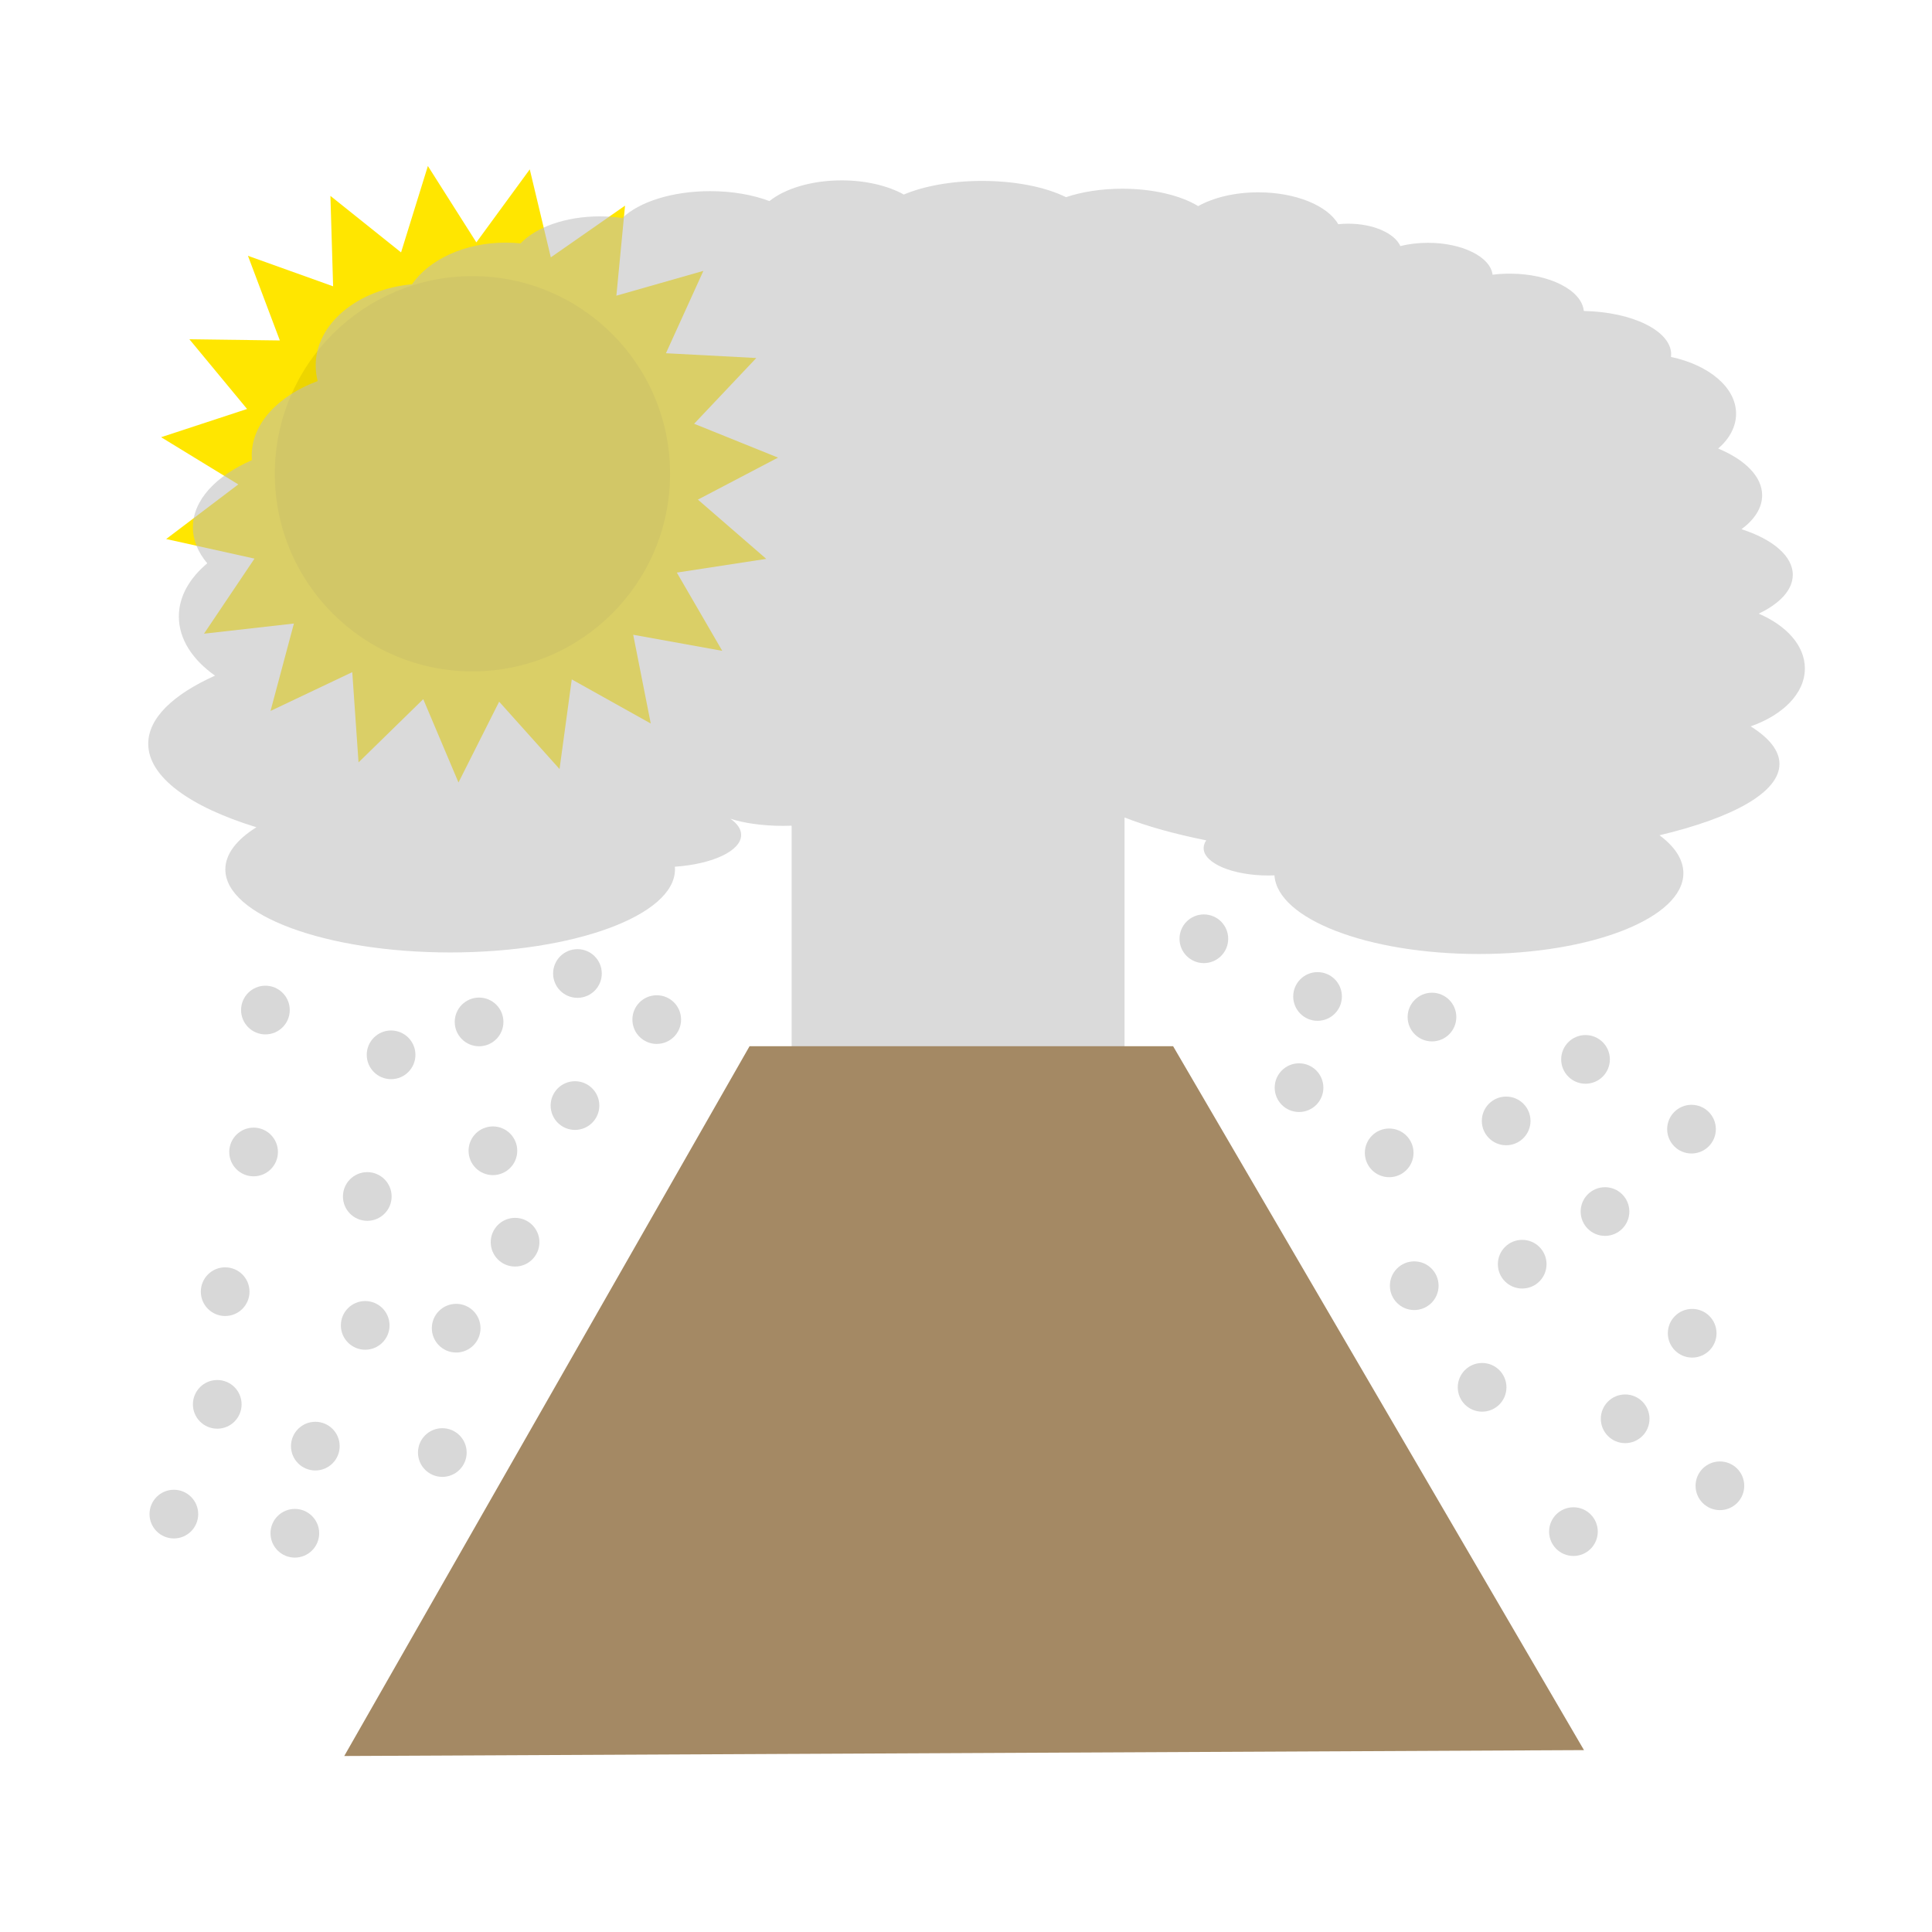
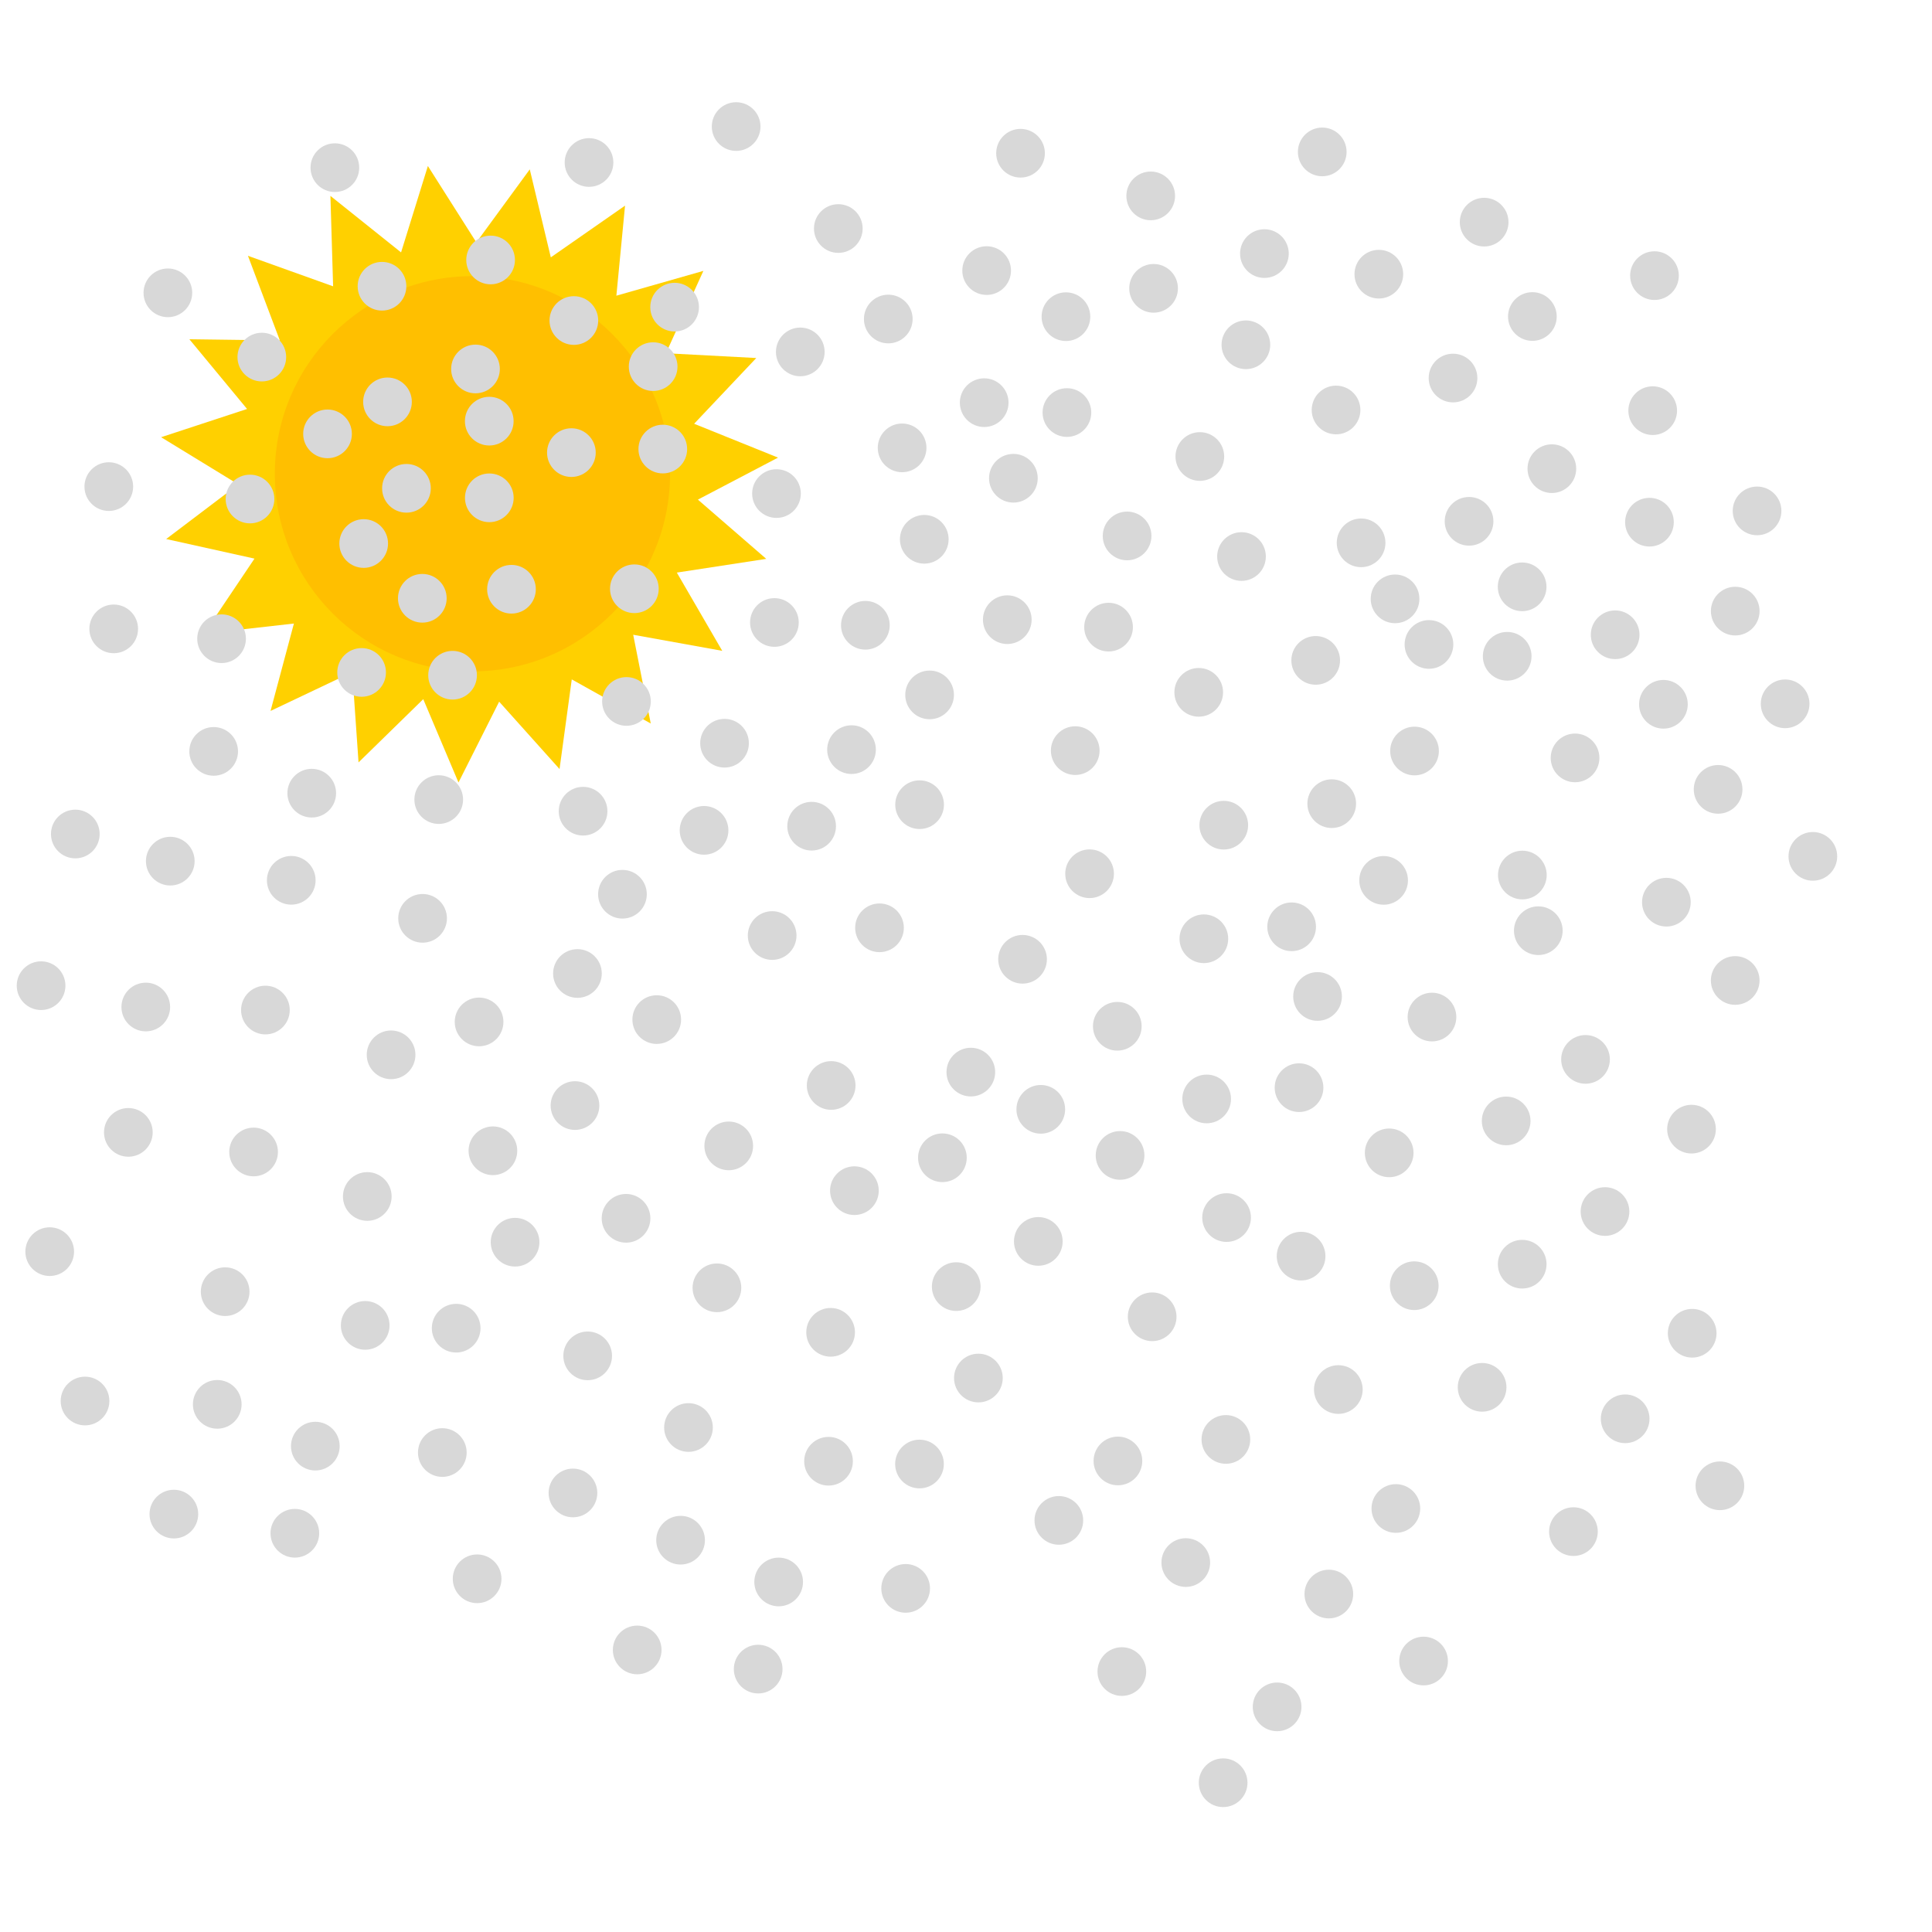
<svg xmlns="http://www.w3.org/2000/svg" xmlns:ns1="https://boxy-svg.com" viewBox="0 0 500 500">
-   <g transform="matrix(0.523699, 0, 0, 0.523699, -4.378795, 6.422148)" style="">
-     <path d="M 318.027 285.809 L 336.793 326.389 L 367.719 294.101 L 372.292 338.576 L 412.025 318.079 L 401.91 361.628 L 446.146 355.144 L 422.438 393.049 L 466.383 401.279 L 431.652 429.433 L 470.543 451.486 L 428.552 466.837 L 458.176 500.323 L 413.476 501.208 L 430.621 542.498 L 388.056 528.821 L 390.866 573.442 L 355.047 546.684 L 343.216 589.8 L 318.027 552.862 L 292.838 589.8 L 281.007 546.684 L 245.188 573.442 L 247.998 528.821 L 205.433 542.498 L 222.578 501.208 L 177.878 500.323 L 207.502 466.837 L 165.511 451.486 L 204.402 429.433 L 169.671 401.279 L 213.616 393.049 L 189.908 355.144 L 234.144 361.628 L 224.029 318.079 L 263.762 338.576 L 268.335 294.101 L 299.261 326.389 Z" style="fill: rgb(255, 230, 0);" transform="matrix(-0.809017, 0.587785, -0.587785, -0.809017, 755.2312, 389.5718)" ns1:shape="star 318.027 438.848 153.039 153.039 0.745 19 1@984eca1f" />
-     <circle style="fill: rgb(237, 213, 0);" cx="241.833" cy="221.856" r="97.661" />
+   <g>
+     <path d="M 318.027 358.702 L 327.855 379.954 L 344.05 363.045 L 346.445 386.336 L 367.254 375.602 L 361.956 398.408 L 385.123 395.012 L 372.707 414.863 L 395.721 419.173 L 377.532 433.917 L 397.899 445.466 L 375.909 453.506 L 391.423 471.042 L 368.013 471.506 L 376.992 493.129 L 354.701 485.967 L 356.172 509.334 L 337.414 495.322 L 331.219 517.901 L 318.027 498.557 L 304.835 517.901 L 298.64 495.322 L 279.882 509.334 L 281.353 485.967 L 259.062 493.129 L 268.041 471.506 L 244.631 471.042 L 260.145 453.506 L 238.155 445.466 L 258.522 433.917 L 240.333 419.173 L 263.347 414.863 L 250.931 395.012 L 274.098 398.408 L 268.8 375.602 L 289.609 386.336 L 292.004 363.045 L 308.199 379.954 Z" style="fill: rgb(255, 208, 0);" transform="matrix(-0.809017, 0.587785, -0.587785, -0.809017, 636.5433, 290.5086)" ns1:shape="star 318.027 438.848 80.146 80.146 0.745 19 1@e4bc908a" />
+     <circle style="fill: rgb(255, 191, 0);" cx="122.269" cy="122.608" r="51.145" />
  </g>
  <circle style="fill: rgb(216, 216, 216);" cx="68.688" cy="261.4" r="6.3" />
  <circle style="fill: rgb(216, 216, 216);" cx="101.212" cy="272.988" r="6.3" />
  <circle style="fill: rgb(216, 216, 216);" cx="65.63" cy="298.13" r="6.3" />
  <circle style="fill: rgb(216, 216, 216);" cx="95.052" cy="309.648" r="6.3" />
  <circle style="fill: rgb(216, 216, 216);" cx="58.271" cy="334.283" r="6.3" />
  <circle style="fill: rgb(216, 216, 216);" cx="94.514" cy="343.009" r="6.3" />
  <circle style="fill: rgb(216, 216, 216);" cx="56.225" cy="363.446" r="6.3" />
  <circle style="fill: rgb(216, 216, 216);" cx="81.608" cy="374.257" r="6.3" />
  <circle style="fill: rgb(216, 216, 216);" cx="44.997" cy="391.848" r="6.3" />
  <circle style="fill: rgb(216, 216, 216);" cx="76.305" cy="396.807" r="6.3" />
  <circle style="fill: rgb(216, 216, 216);" cx="114.472" cy="375.917" r="6.3" />
  <circle style="fill: rgb(216, 216, 216);" cx="118.056" cy="343.732" r="6.3" />
  <circle style="fill: rgb(216, 216, 216);" cx="133.299" cy="321.481" r="6.3" />
  <circle style="fill: rgb(216, 216, 216);" cx="127.563" cy="297.819" r="6.3" />
  <circle style="fill: rgb(216, 216, 216);" cx="148.805" cy="286.12" r="6.3" />
  <circle style="fill: rgb(216, 216, 216);" cx="123.985" cy="264.473" r="6.3" />
  <circle style="fill: rgb(216, 216, 216);" cx="169.963" cy="263.868" r="6.3" />
  <circle style="fill: rgb(216, 216, 216);" cx="149.443" cy="251.939" r="6.3" />
  <circle style="fill: rgb(216, 216, 216);" cx="311.556" cy="242.952" r="6.3" />
  <circle style="fill: rgb(216, 216, 216);" cx="340.982" cy="257.885" r="6.3" />
  <circle style="fill: rgb(216, 216, 216);" cx="370.594" cy="263.214" r="6.3" />
  <circle style="fill: rgb(216, 216, 216);" cx="410.332" cy="274.17" r="6.3" />
  <circle style="fill: rgb(216, 216, 216);" cx="437.761" cy="292.223" r="6.3" />
  <circle style="fill: rgb(216, 216, 216);" cx="415.373" cy="313.546" r="6.3" />
  <circle style="fill: rgb(216, 216, 216);" cx="389.794" cy="290.092" r="6.3" />
  <circle style="fill: rgb(216, 216, 216);" cx="359.521" cy="298.359" r="6.3" />
  <circle style="fill: rgb(216, 216, 216);" cx="336.189" cy="281.486" r="6.3" />
  <circle style="fill: rgb(216, 216, 216);" cx="366.004" cy="332.74" r="6.3" />
  <circle style="fill: rgb(216, 216, 216);" cx="383.568" cy="359.038" r="6.3" />
  <circle style="fill: rgb(216, 216, 216);" cx="420.59" cy="367.184" r="6.3" />
  <circle style="fill: rgb(216, 216, 216);" cx="393.944" cy="327.172" r="6.3" />
  <circle style="fill: rgb(216, 216, 216);" cx="437.935" cy="345.044" r="6.3" />
  <circle style="fill: rgb(216, 216, 216);" cx="445.11" cy="384.521" r="6.3" />
  <circle style="fill: rgb(216, 216, 216);" cx="407.203" cy="396.381" r="6.3" />
-   <path d="M 46.286 159.55 C 46.286 154.412 49.013 149.659 53.642 145.787 C 51.253 142.953 49.92 139.794 49.92 136.465 C 49.92 129.421 55.887 123.144 65.193 119.079 C 65.16 118.681 65.144 118.28 65.144 117.876 C 65.144 109.614 72.022 102.411 82.212 98.614 C 81.876 97.312 81.7 95.967 81.7 94.592 C 81.7 83.783 92.573 74.865 106.621 73.569 C 111.054 67.179 120.252 62.788 130.879 62.788 C 132.187 62.788 133.473 62.854 134.731 62.983 C 138.678 58.823 146.361 56 155.194 56 C 157.218 56 159.182 56.148 161.054 56.427 C 165.329 52.292 173.908 49.469 183.795 49.469 C 189.545 49.469 194.852 50.424 199.128 52.036 C 203.18 48.803 210.031 46.679 217.799 46.679 C 224.114 46.679 229.823 48.083 233.915 50.345 C 239.028 48.173 246.207 46.822 254.155 46.822 C 262.909 46.822 270.728 48.461 275.885 51.03 C 279.956 49.652 284.993 48.838 290.445 48.838 C 298.481 48.838 305.614 50.607 310.087 53.341 C 314.021 51.14 319.539 49.772 325.649 49.772 C 335.384 49.772 343.617 53.246 346.333 58.025 C 347.176 57.937 348.045 57.891 348.934 57.891 C 355.439 57.891 360.901 60.355 362.411 63.681 C 364.58 63.141 367.004 62.839 369.562 62.839 C 378.453 62.839 385.726 66.488 386.274 71.098 C 387.707 70.916 389.203 70.82 390.741 70.82 C 400.99 70.82 409.361 75.098 409.892 80.482 C 422.456 80.714 432.493 85.646 432.493 91.696 C 432.493 91.925 432.479 92.152 432.45 92.378 C 442.247 94.458 449.295 100.25 449.295 107.07 C 449.295 110.431 447.583 113.543 444.674 116.083 C 451.625 118.985 456.042 123.333 456.042 128.193 C 456.042 131.435 454.077 134.449 450.705 136.958 C 458.72 139.546 463.97 143.866 463.97 148.758 C 463.97 152.675 460.605 156.225 455.15 158.813 C 462.366 161.909 467.099 167.106 467.099 172.994 C 467.099 179.431 461.443 185.041 453.07 187.985 C 457.867 190.97 460.523 194.257 460.523 197.71 C 460.523 205.048 448.527 211.639 429.479 216.166 C 433.422 219.092 435.657 222.433 435.657 225.98 C 435.657 237.53 411.962 246.893 382.732 246.893 C 353.981 246.893 330.586 237.835 329.826 226.547 C 329.311 226.567 328.789 226.577 328.262 226.577 C 319.004 226.577 311.499 223.401 311.499 219.484 C 311.499 218.789 311.736 218.116 312.177 217.481 C 303.963 215.836 296.808 213.835 291.032 211.565 L 291.032 274.007 L 204.872 274.007 L 204.872 213.689 C 204.136 213.717 203.389 213.732 202.631 213.732 C 197.38 213.732 192.601 213.034 189.023 211.892 C 190.794 213.123 191.809 214.554 191.809 216.081 C 191.809 220.209 184.393 223.637 174.653 224.306 C 174.673 224.536 174.683 224.768 174.683 225 C 174.683 236.87 148.634 246.493 116.501 246.493 C 84.368 246.493 58.319 236.87 58.319 225 C 58.319 221.018 61.25 217.29 66.358 214.092 C 49.197 208.824 38.365 201.097 38.365 192.487 C 38.365 185.842 44.817 179.723 55.65 174.855 C 49.812 170.737 46.286 165.392 46.286 159.55 Z" style="fill: rgba(187, 187, 187, 0.55);" />
-   <path d="M 409.932 452.927 L 89.09 454.453 L 193.982 270.763 L 303.602 270.763 Z" style="fill: rgb(164, 137, 100);" />
+   <circle style="fill: rgb(216, 216, 216);" cx="67.759" cy="92.415" r="6.3" />
+   <circle style="fill: rgb(216, 216, 216);" cx="100.283" cy="104.003" r="6.3" />
+   <circle style="fill: rgb(216, 216, 216);" cx="64.701" cy="129.145" r="6.3" />
+   <circle style="fill: rgb(216, 216, 216);" cx="94.123" cy="140.663" r="6.3" />
+   <circle style="fill: rgb(216, 216, 216);" cx="57.342" cy="165.298" r="6.3" />
+   <circle style="fill: rgb(216, 216, 216);" cx="93.585" cy="174.024" r="6.3" />
+   <circle style="fill: rgb(216, 216, 216);" cx="55.296" cy="194.461" r="6.3" />
+   <circle style="fill: rgb(216, 216, 216);" cx="80.679" cy="205.272" r="6.3" />
+   <circle style="fill: rgb(216, 216, 216);" cx="44.068" cy="222.863" r="6.3" />
+   <circle style="fill: rgb(216, 216, 216);" cx="75.376" cy="227.822" r="6.3" />
+   <circle style="fill: rgb(216, 216, 216);" cx="113.543" cy="206.932" r="6.3" />
+   <circle style="fill: rgb(216, 216, 216);" cx="117.127" cy="174.747" r="6.3" />
+   <circle style="fill: rgb(216, 216, 216);" cx="132.37" cy="152.496" r="6.3" />
+   <circle style="fill: rgb(216, 216, 216);" cx="126.634" cy="128.834" r="6.3" />
+   <circle style="fill: rgb(216, 216, 216);" cx="147.876" cy="117.135" r="6.3" />
+   <circle style="fill: rgb(216, 216, 216);" cx="123.056" cy="95.488" r="6.3" />
+   <circle style="fill: rgb(216, 216, 216);" cx="169.034" cy="94.883" r="6.3" />
+   <circle style="fill: rgb(216, 216, 216);" cx="148.514" cy="82.954" r="6.3" />
+   <circle style="fill: rgb(216, 216, 216);" cx="174.59" cy="79.488" r="6.3" />
+   <circle style="fill: rgb(216, 216, 216);" cx="207.114" cy="91.076" r="6.3" />
+   <circle style="fill: rgb(216, 216, 216);" cx="171.532" cy="116.218" r="6.3" />
+   <circle style="fill: rgb(216, 216, 216);" cx="200.954" cy="127.736" r="6.3" />
+   <circle style="fill: rgb(216, 216, 216);" cx="164.173" cy="152.371" r="6.3" />
+   <circle style="fill: rgb(216, 216, 216);" cx="200.416" cy="161.097" r="6.3" />
+   <circle style="fill: rgb(216, 216, 216);" cx="162.127" cy="181.534" r="6.3" />
+   <circle style="fill: rgb(216, 216, 216);" cx="187.51" cy="192.345" r="6.3" />
+   <circle style="fill: rgb(216, 216, 216);" cx="150.899" cy="209.936" r="6.3" />
+   <circle style="fill: rgb(216, 216, 216);" cx="182.207" cy="214.895" r="6.3" />
+   <circle style="fill: rgb(216, 216, 216);" cx="220.374" cy="194.005" r="6.3" />
+   <circle style="fill: rgb(216, 216, 216);" cx="223.958" cy="161.82" r="6.3" />
+   <circle style="fill: rgb(216, 216, 216);" cx="239.201" cy="139.569" r="6.3" />
+   <circle style="fill: rgb(216, 216, 216);" cx="233.465" cy="115.907" r="6.3" />
+   <circle style="fill: rgb(216, 216, 216);" cx="254.707" cy="104.208" r="6.3" />
+   <circle style="fill: rgb(216, 216, 216);" cx="229.887" cy="82.561" r="6.3" />
+   <circle style="fill: rgb(216, 216, 216);" cx="275.865" cy="81.956" r="6.3" />
+   <circle style="fill: rgb(216, 216, 216);" cx="255.345" cy="70.027" r="6.3" />
+   <circle style="fill: rgb(216, 216, 216);" cx="188.597" cy="296.555" r="6.3" />
+   <circle style="fill: rgb(216, 216, 216);" cx="221.121" cy="308.143" r="6.3" />
+   <circle style="fill: rgb(216, 216, 216);" cx="185.539" cy="333.285" r="6.3" />
+   <circle style="fill: rgb(216, 216, 216);" cx="214.961" cy="344.803" r="6.3" />
+   <circle style="fill: rgb(216, 216, 216);" cx="178.18" cy="369.438" r="6.3" />
+   <circle style="fill: rgb(216, 216, 216);" cx="214.423" cy="378.164" r="6.3" />
+   <circle style="fill: rgb(216, 216, 216);" cx="176.134" cy="398.601" r="6.3" />
+   <circle style="fill: rgb(216, 216, 216);" cx="201.517" cy="409.412" r="6.3" />
+   <circle style="fill: rgb(216, 216, 216);" cx="164.906" cy="427.003" r="6.3" />
+   <circle style="fill: rgb(216, 216, 216);" cx="196.214" cy="431.962" r="6.3" />
+   <circle style="fill: rgb(216, 216, 216);" cx="234.381" cy="411.072" r="6.3" />
+   <circle style="fill: rgb(216, 216, 216);" cx="237.965" cy="378.887" r="6.3" />
+   <circle style="fill: rgb(216, 216, 216);" cx="253.208" cy="356.636" r="6.3" />
+   <circle style="fill: rgb(216, 216, 216);" cx="247.472" cy="332.974" r="6.3" />
+   <circle style="fill: rgb(216, 216, 216);" cx="268.714" cy="321.275" r="6.3" />
+   <circle style="fill: rgb(216, 216, 216);" cx="243.894" cy="299.628" r="6.3" />
+   <circle style="fill: rgb(216, 216, 216);" cx="289.872" cy="299.023" r="6.3" />
+   <circle style="fill: rgb(216, 216, 216);" cx="269.352" cy="287.094" r="6.3" />
+   <circle style="fill: rgb(216, 216, 216);" cx="297.803" cy="50.696" r="6.3" />
+   <circle style="fill: rgb(216, 216, 216);" cx="327.229" cy="65.629" r="6.3" />
+   <circle style="fill: rgb(216, 216, 216);" cx="356.841" cy="70.958" r="6.3" />
+   <circle style="fill: rgb(216, 216, 216);" cx="396.579" cy="81.914" r="6.3" />
+   <circle style="fill: rgb(216, 216, 216);" cx="401.62" cy="121.29" r="6.3" />
+   <circle style="fill: rgb(216, 216, 216);" cx="376.041" cy="97.836" r="6.3" />
+   <circle style="fill: rgb(216, 216, 216);" cx="345.768" cy="106.103" r="6.3" />
+   <circle style="fill: rgb(216, 216, 216);" cx="322.436" cy="89.23" r="6.3" />
+   <circle style="fill: rgb(216, 216, 216);" cx="352.251" cy="140.484" r="6.3" />
+   <circle style="fill: rgb(216, 216, 216);" cx="369.815" cy="166.782" r="6.3" />
+   <circle style="fill: rgb(216, 216, 216);" cx="380.191" cy="134.916" r="6.3" />
+   <circle style="fill: rgb(216, 216, 216);" cx="276.119" cy="106.767" r="6.3" />
+   <circle style="fill: rgb(216, 216, 216);" cx="262.263" cy="123.768" r="6.3" />
+   <circle style="fill: rgb(216, 216, 216);" cx="291.689" cy="138.701" r="6.3" />
+   <circle style="fill: rgb(216, 216, 216);" cx="321.301" cy="144.03" r="6.3" />
+   <circle style="fill: rgb(216, 216, 216);" cx="361.039" cy="154.986" r="6.3" />
+   <circle style="fill: rgb(216, 216, 216);" cx="366.08" cy="194.362" r="6.3" />
+   <circle style="fill: rgb(216, 216, 216);" cx="340.501" cy="170.908" r="6.3" />
+   <circle style="fill: rgb(216, 216, 216);" cx="310.228" cy="179.175" r="6.3" />
+   <circle style="fill: rgb(216, 216, 216);" cx="286.896" cy="162.302" r="6.3" />
+   <circle style="fill: rgb(216, 216, 216);" cx="316.711" cy="213.556" r="6.3" />
+   <circle style="fill: rgb(216, 216, 216);" cx="334.275" cy="239.854" r="6.3" />
+   <circle style="fill: rgb(216, 216, 216);" cx="344.651" cy="207.988" r="6.3" />
+   <circle style="fill: rgb(216, 216, 216);" cx="240.579" cy="179.839" r="6.3" />
+   <circle style="fill: rgb(216, 216, 216);" cx="289.316" cy="378.093" r="6.3" />
+   <circle style="fill: rgb(216, 216, 216);" cx="306.88" cy="404.391" r="6.3" />
+   <circle style="fill: rgb(216, 216, 216);" cx="343.902" cy="412.537" r="6.3" />
+   <circle style="fill: rgb(216, 216, 216);" cx="317.256" cy="372.525" r="6.3" />
+   <circle style="fill: rgb(216, 216, 216);" cx="361.247" cy="390.397" r="6.3" />
+   <circle style="fill: rgb(216, 216, 216);" cx="368.422" cy="429.874" r="6.3" />
+   <circle style="fill: rgb(216, 216, 216);" cx="330.515" cy="441.734" r="6.3" />
+   <circle style="fill: rgb(216, 216, 216);" cx="210.051" cy="213.818" r="6.3" />
+   <circle style="fill: rgb(216, 216, 216);" cx="227.615" cy="240.117" r="6.3" />
+   <circle style="fill: rgb(216, 216, 216);" cx="264.637" cy="248.262" r="6.3" />
+   <circle style="fill: rgb(216, 216, 216);" cx="237.991" cy="208.251" r="6.3" />
+   <circle style="fill: rgb(216, 216, 216);" cx="281.982" cy="226.123" r="6.3" />
+   <circle style="fill: rgb(216, 216, 216);" cx="289.157" cy="265.6" r="6.3" />
+   <circle style="fill: rgb(216, 216, 216);" cx="251.25" cy="277.46" r="6.3" />
+   <circle style="fill: rgb(216, 216, 216);" cx="390.059" cy="169.844" r="6.3" />
+   <circle style="fill: rgb(216, 216, 216);" cx="407.623" cy="196.143" r="6.3" />
+   <circle style="fill: rgb(216, 216, 216);" cx="444.645" cy="204.288" r="6.3" />
+   <circle style="fill: rgb(216, 216, 216);" cx="417.999" cy="164.277" r="6.3" />
+   <circle style="fill: rgb(216, 216, 216);" cx="461.99" cy="182.149" r="6.3" />
+   <circle style="fill: rgb(216, 216, 216);" cx="469.165" cy="221.626" r="6.3" />
+   <circle style="fill: rgb(216, 216, 216);" cx="431.258" cy="233.486" r="6.3" />
+   <circle style="fill: rgb(216, 216, 216);" cx="109.364" cy="237.664" r="6.3" />
+   <circle style="fill: rgb(216, 216, 216);" cx="152.089" cy="350.896" r="6.3" />
+   <circle style="fill: rgb(216, 216, 216);" cx="123.48" cy="408.591" r="6.3" />
+   <circle style="fill: rgb(216, 216, 216);" cx="298.178" cy="340.781" r="6.3" />
+   <circle style="fill: rgb(216, 216, 216);" cx="336.723" cy="325.089" r="6.3" />
+   <circle style="fill: rgb(216, 216, 216);" cx="312.282" cy="284.408" r="6.3" />
+   <circle style="fill: rgb(216, 216, 216);" cx="346.36" cy="359.611" r="6.3" />
+   <circle style="fill: rgb(216, 216, 216);" cx="215.106" cy="280.921" r="6.3" />
+   <circle style="fill: rgb(216, 216, 216);" cx="199.833" cy="242.117" r="6.3" />
+   <circle style="fill: rgb(216, 216, 216);" cx="161.09" cy="231.428" r="6.3" />
+   <circle style="fill: rgb(216, 216, 216);" cx="37.729" cy="260.614" r="6.3" />
+   <circle style="fill: rgb(216, 216, 216);" cx="278.27" cy="194.262" r="6.3" />
+   <circle style="fill: rgb(216, 216, 216);" cx="358.078" cy="227.842" r="6.3" />
+   <circle style="fill: rgb(216, 216, 216);" cx="393.986" cy="226.458" r="6.3" />
+   <circle style="fill: rgb(216, 216, 216);" cx="310.517" cy="118.145" r="6.3" />
+   <circle style="fill: rgb(216, 216, 216);" cx="298.546" cy="74.623" r="6.3" />
+   <circle style="fill: rgb(216, 216, 216);" cx="216.954" cy="59.145" r="6.3" />
+   <circle style="fill: rgb(216, 216, 216);" cx="427.717" cy="106.277" r="6.3" />
+   <circle style="fill: rgb(216, 216, 216);" cx="428.177" cy="71.333" r="6.3" />
+   <circle style="fill: rgb(216, 216, 216);" cx="384.096" cy="57.491" r="6.3" />
+   <circle style="fill: rgb(216, 216, 216);" cx="342.195" cy="39.314" r="6.3" />
+   <circle style="fill: rgb(216, 216, 216);" cx="264.114" cy="39.657" r="6.3" />
+   <circle style="fill: rgb(216, 216, 216);" cx="393.928" cy="151.871" r="6.3" />
+   <circle style="fill: rgb(216, 216, 216);" cx="426.877" cy="135.139" r="6.3" />
+   <circle style="fill: rgb(216, 216, 216);" cx="454.726" cy="132.22" r="6.3" />
+   <circle style="fill: rgb(216, 216, 216);" cx="430.491" cy="182.27" r="6.3" />
+   <circle style="fill: rgb(216, 216, 216);" cx="449.079" cy="158.153" r="6.3" />
+   <circle style="fill: rgb(216, 216, 216);" cx="449.07" cy="253.746" r="6.3" />
+   <circle style="fill: rgb(216, 216, 216);" cx="398.113" cy="240.864" r="6.3" />
+   <circle style="fill: rgb(216, 216, 216);" cx="317.438" cy="315.106" r="6.3" />
+   <circle style="fill: rgb(216, 216, 216);" cx="274.028" cy="393.477" r="6.3" />
+   <circle style="fill: rgb(216, 216, 216);" cx="290.333" cy="432.599" r="6.3" />
+   <circle style="fill: rgb(216, 216, 216);" cx="316.548" cy="461.37" r="6.3" />
+   <circle style="fill: rgb(216, 216, 216);" cx="148.281" cy="386.375" r="6.3" />
+   <circle style="fill: rgb(216, 216, 216);" cx="12.865" cy="323.925" r="6.3" />
+   <circle style="fill: rgb(216, 216, 216);" cx="22.005" cy="362.582" r="6.3" />
+   <circle style="fill: rgb(216, 216, 216);" cx="33.216" cy="293.06" r="6.3" />
+   <circle style="fill: rgb(216, 216, 216);" cx="19.493" cy="215.839" r="6.3" />
+   <circle style="fill: rgb(216, 216, 216);" cx="10.632" cy="255.092" r="6.3" />
+   <circle style="fill: rgb(216, 216, 216);" cx="29.428" cy="162.752" r="6.3" />
+   <circle style="fill: rgb(216, 216, 216);" cx="28.157" cy="125.931" r="6.3" />
+   <circle style="fill: rgb(216, 216, 216);" cx="43.446" cy="75.784" r="6.3" />
+   <circle style="fill: rgb(216, 216, 216);" cx="98.861" cy="74.08" r="6.3" />
+   <circle style="fill: rgb(216, 216, 216);" cx="152.438" cy="42.054" r="6.3" />
+   <circle style="fill: rgb(216, 216, 216);" cx="109.295" cy="154.835" r="6.3" />
+   <circle style="fill: rgb(216, 216, 216);" cx="105.188" cy="126.374" r="6.3" />
+   <circle style="fill: rgb(216, 216, 216);" cx="84.765" cy="112.285" r="6.3" />
+   <circle style="fill: rgb(216, 216, 216);" cx="126.622" cy="108.993" r="6.3" />
+   <circle style="fill: rgb(216, 216, 216);" cx="126.968" cy="67.28" r="6.3" />
+   <circle style="fill: rgb(216, 216, 216);" cx="86.664" cy="43.39" r="6.3" />
+   <circle style="fill: rgb(216, 216, 216);" cx="190.513" cy="32.754" r="6.3" />
+   <circle style="fill: rgb(216, 216, 216);" cx="260.685" cy="160.372" r="6.3" />
+   <circle style="fill: rgb(216, 216, 216);" cx="162.018" cy="315.298" r="6.3" />
</svg>
